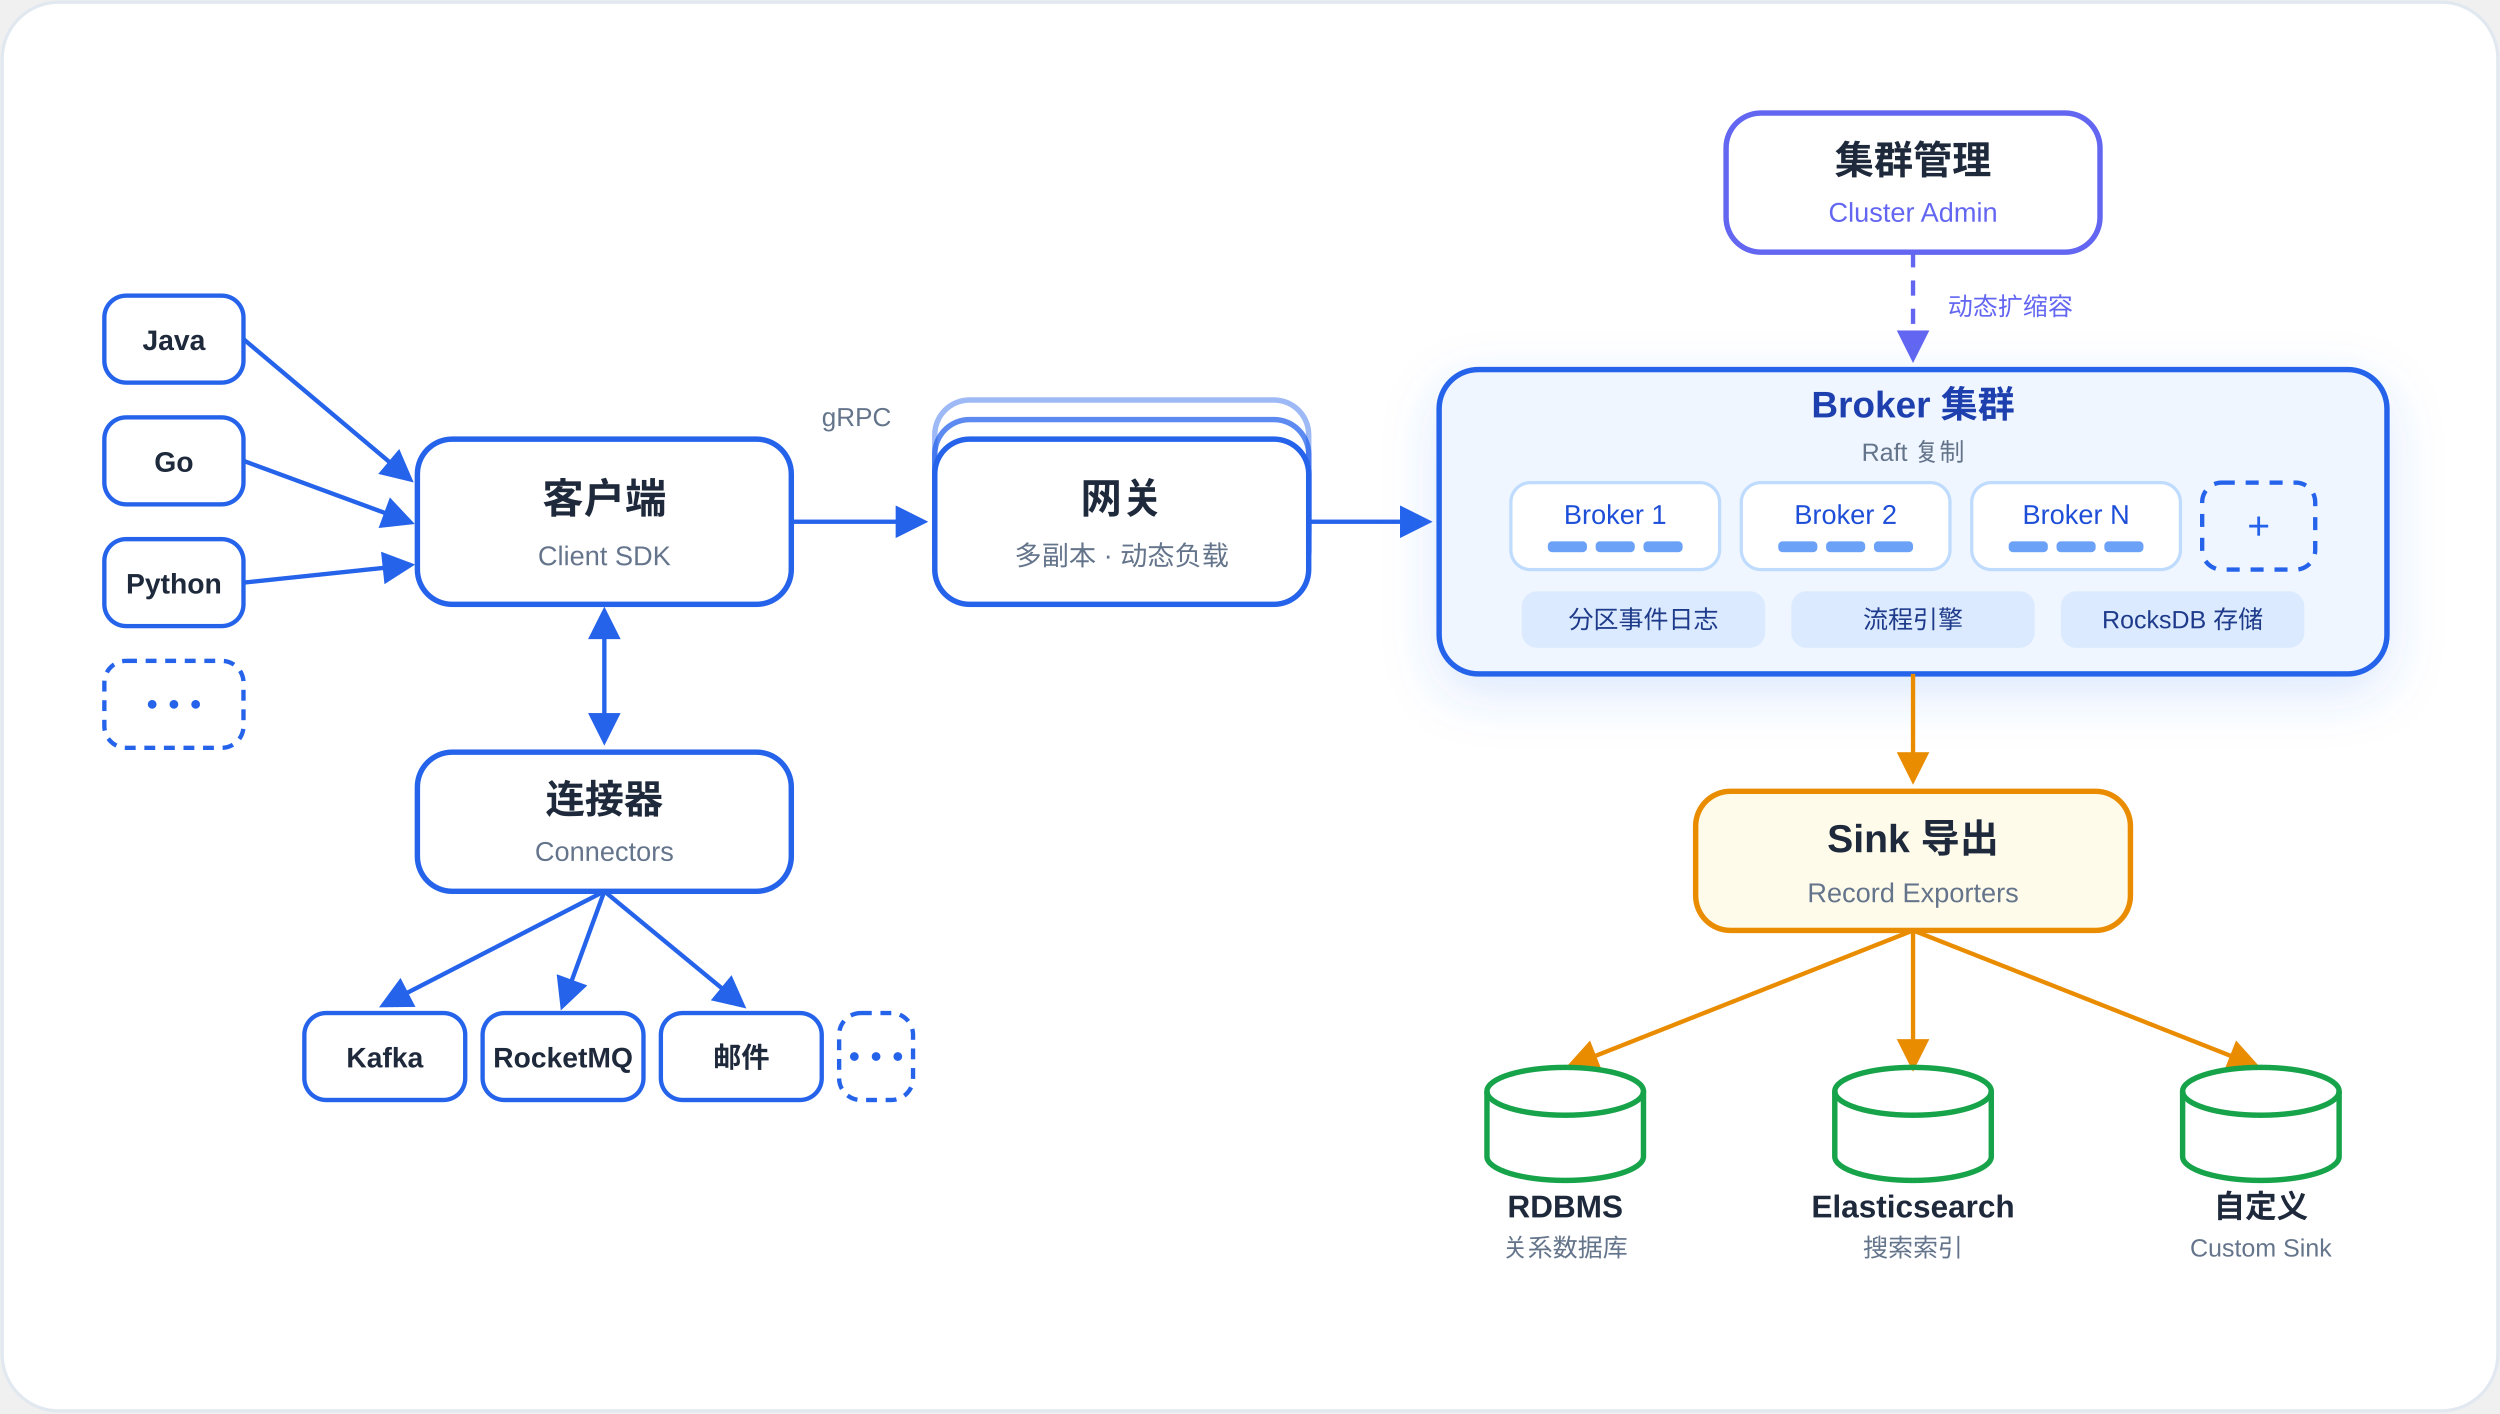
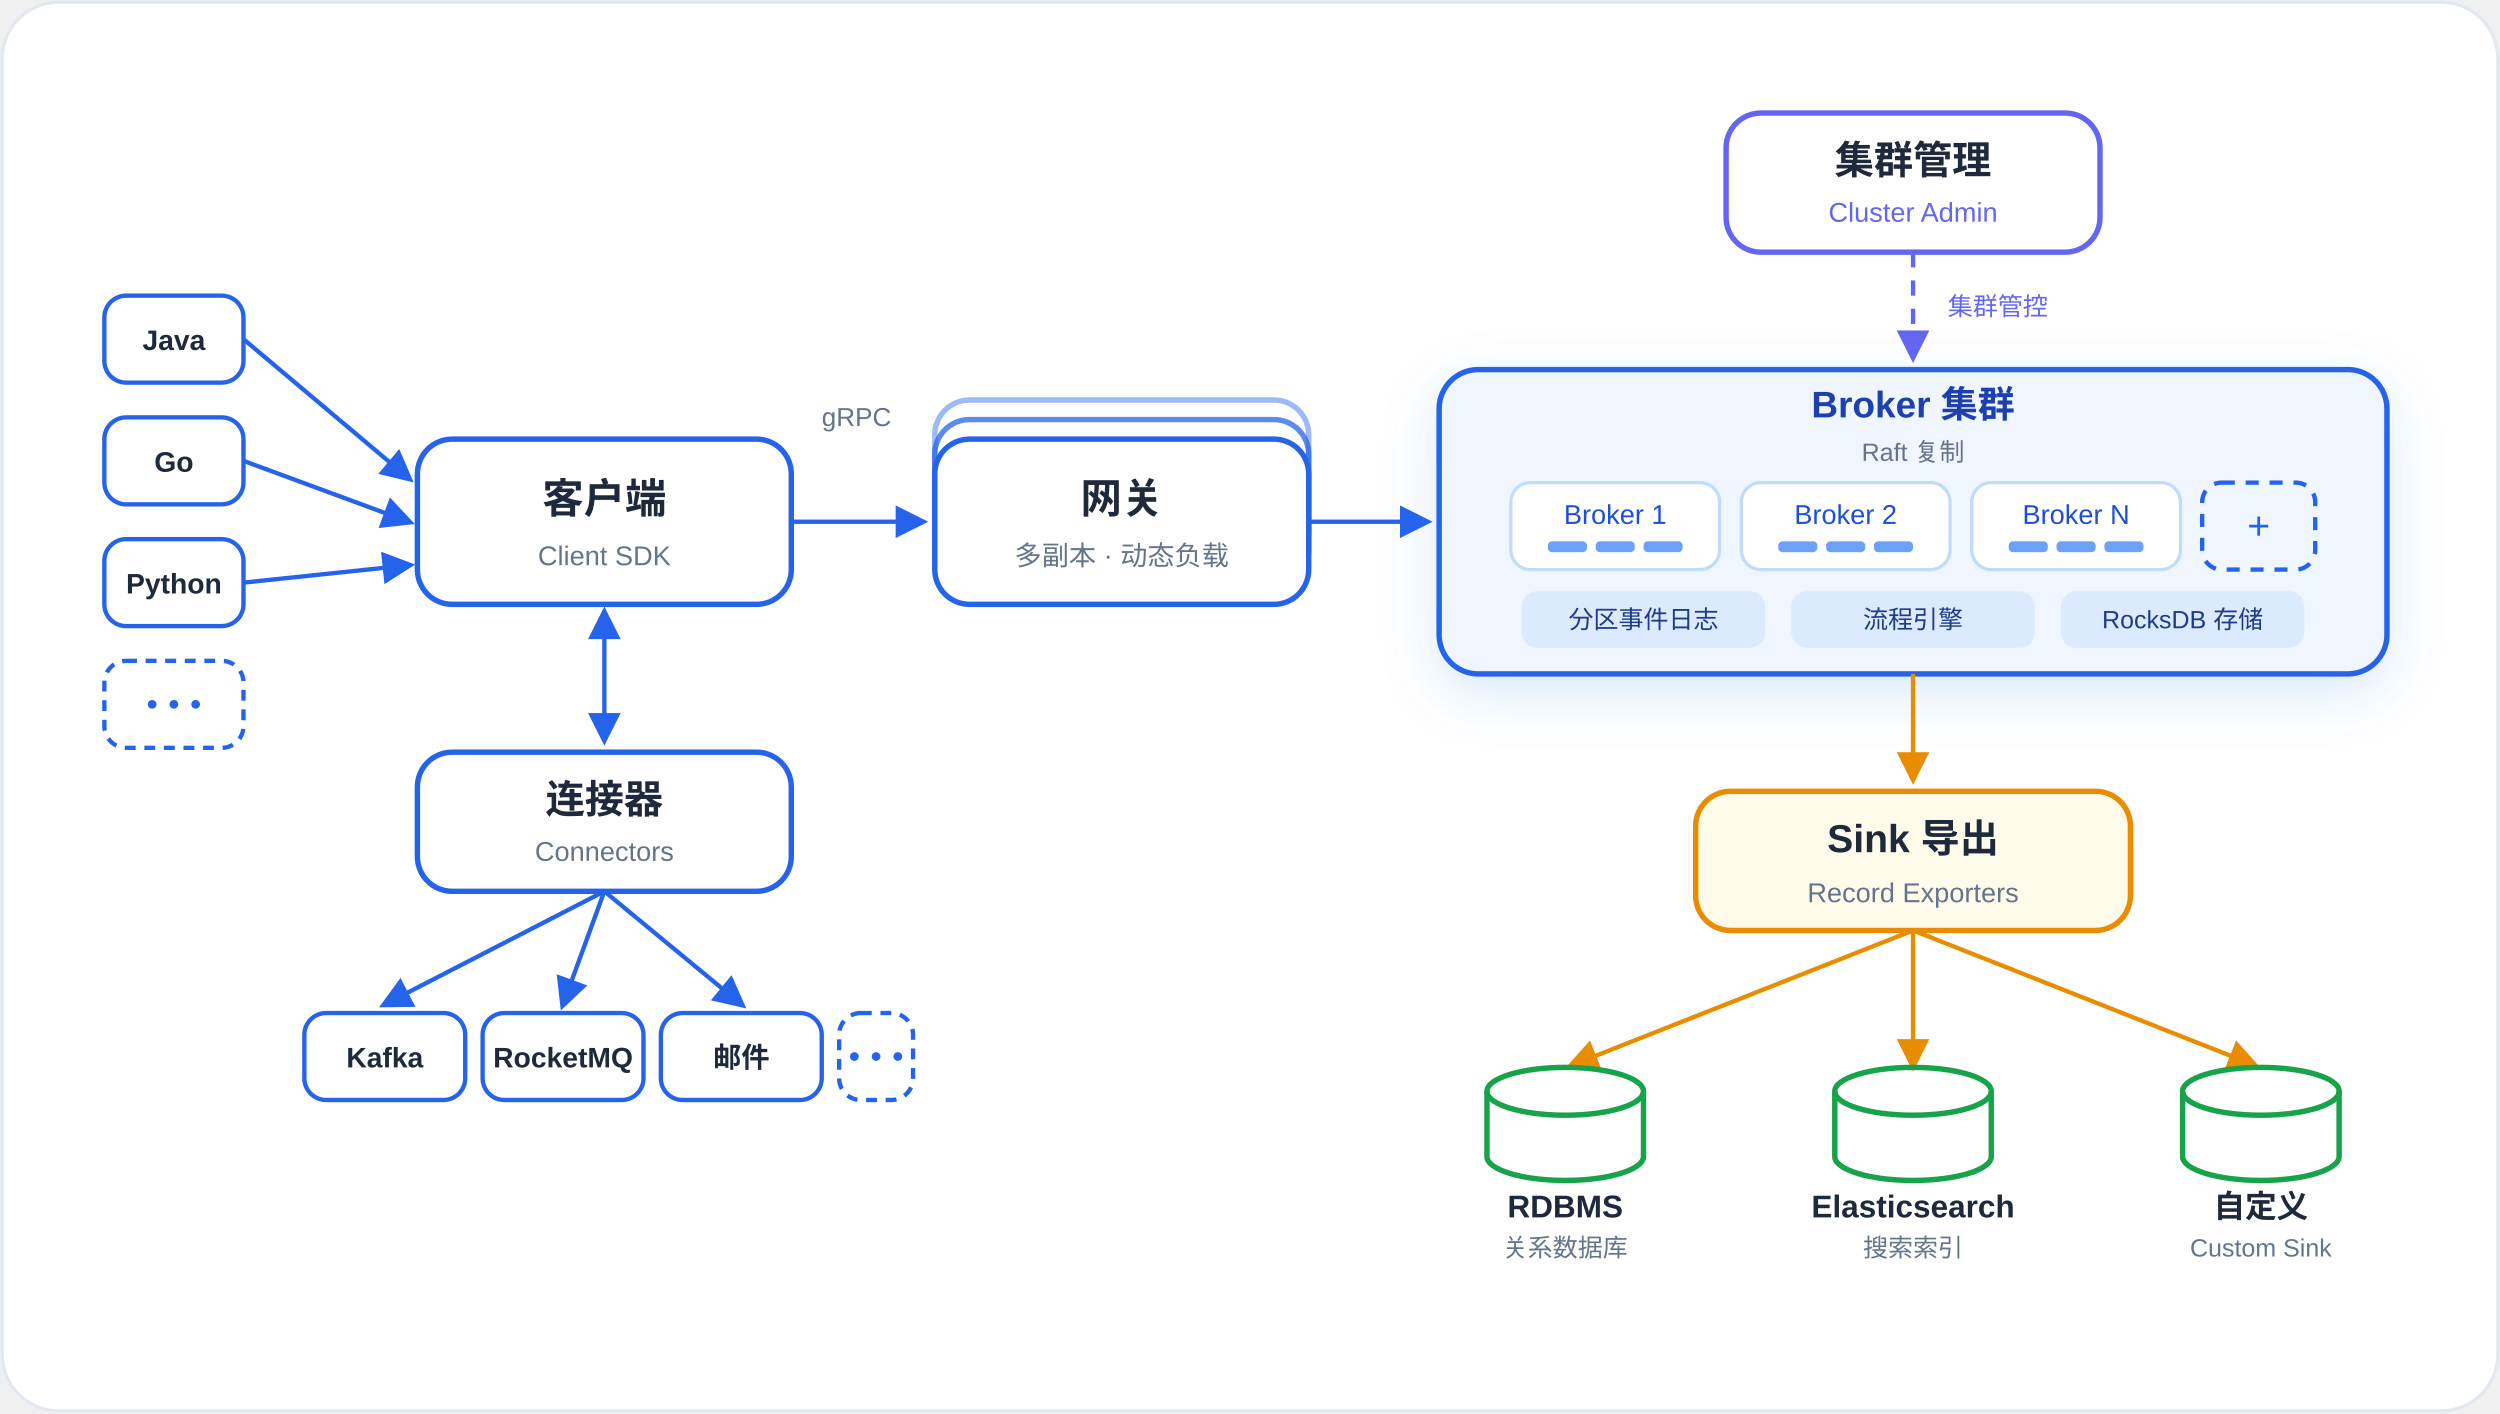
<svg xmlns="http://www.w3.org/2000/svg" width="1150" height="650" viewBox="0 0 1150 650" font-family="-apple-system, 'Helvetica Neue', 'Segoe UI', Arial, 'PingFang SC', 'Microsoft YaHei', sans-serif">
  <defs>
    <linearGradient id="focal" x1="0" y1="0" x2="0" y2="1">
      <stop offset="0" stop-color="#3B82F6" />
      <stop offset="1" stop-color="#1D4ED8" />
    </linearGradient>
    <filter id="glow" x="-30%" y="-30%" width="160%" height="180%">
      <feDropShadow dx="0" dy="8" stdDeviation="12" flood-color="#3B82F6" flood-opacity="0.18" />
    </filter>
    <marker id="arrowBlue" viewBox="0 0 10 10" refX="8" refY="5" markerWidth="7.5" markerHeight="7.5" orient="auto-start-reverse">
      <path d="M0,0 L10,5 L0,10 z" fill="#2563EB" />
    </marker>
    <marker id="arrowOrange" viewBox="0 0 10 10" refX="8" refY="5" markerWidth="7.5" markerHeight="7.5" orient="auto-start-reverse">
      <path d="M0,0 L10,5 L0,10 z" fill="#EA8C00" />
    </marker>
    <marker id="arrowAdmin" viewBox="0 0 10 10" refX="8" refY="5" markerWidth="7.5" markerHeight="7.5" orient="auto-start-reverse">
      <path d="M0,0 L10,5 L0,10 z" fill="#6366F1" />
    </marker>
  </defs>
  <rect x="1" y="1" width="1148" height="648" rx="26" fill="#FFFFFF" stroke="#E2E8F0" stroke-width="1.5" />
  <rect x="48" y="136" width="64" height="40" rx="10" fill="#FFFFFF" stroke="#2563EB" stroke-width="2" />
  <text x="80" y="161" text-anchor="middle" fill="#1E293B" font-size="13" font-weight="600">Java</text>
  <rect x="48" y="192" width="64" height="40" rx="10" fill="#FFFFFF" stroke="#2563EB" stroke-width="2" />
  <text x="80" y="217" text-anchor="middle" fill="#1E293B" font-size="13" font-weight="600">Go</text>
  <rect x="48" y="248" width="64" height="40" rx="10" fill="#FFFFFF" stroke="#2563EB" stroke-width="2" />
  <text x="80" y="273" text-anchor="middle" fill="#1E293B" font-size="13" font-weight="600">Python</text>
  <rect x="48" y="304" width="64" height="40" rx="10" fill="none" stroke="#2563EB" stroke-width="2" stroke-dasharray="5 4" />
  <g fill="#2563EB">
    <circle cx="70" cy="324" r="2" />
    <circle cx="80" cy="324" r="2" />
    <circle cx="90" cy="324" r="2" />
  </g>
  <line x1="112" y1="156" x2="188" y2="220" stroke="#2563EB" stroke-width="2" marker-end="url(#arrowBlue)" />
  <line x1="112" y1="212" x2="188" y2="240" stroke="#2563EB" stroke-width="2" marker-end="url(#arrowBlue)" />
  <line x1="112" y1="268" x2="188" y2="260" stroke="#2563EB" stroke-width="2" marker-end="url(#arrowBlue)" />
  <line x1="278" y1="282" x2="278" y2="340" stroke="#2563EB" stroke-width="2" marker-start="url(#arrowBlue)" marker-end="url(#arrowBlue)" />
  <rect x="192" y="346" width="172" height="64" rx="16" fill="#FFFFFF" stroke="#2563EB" stroke-width="2.5" />
  <text x="278" y="374" text-anchor="middle" fill="#1E293B" font-size="18" font-weight="600">连接器</text>
  <text x="278" y="396" text-anchor="middle" fill="#64748B" font-size="12.5">Connectors</text>
  <line x1="278" y1="410" x2="177" y2="462" stroke="#2563EB" stroke-width="2" marker-end="url(#arrowBlue)" />
  <line x1="278" y1="410" x2="259" y2="462" stroke="#2563EB" stroke-width="2" marker-end="url(#arrowBlue)" />
  <line x1="278" y1="410" x2="341" y2="462" stroke="#2563EB" stroke-width="2" marker-end="url(#arrowBlue)" />
  <rect x="140" y="466" width="74" height="40" rx="10" fill="#FFFFFF" stroke="#2563EB" stroke-width="2" />
  <text x="177" y="491" text-anchor="middle" fill="#1E293B" font-size="13" font-weight="600">Kafka</text>
  <rect x="222" y="466" width="74" height="40" rx="10" fill="#FFFFFF" stroke="#2563EB" stroke-width="2" />
  <text x="259" y="491" text-anchor="middle" fill="#1E293B" font-size="13" font-weight="600">RocketMQ</text>
  <rect x="304" y="466" width="74" height="40" rx="10" fill="#FFFFFF" stroke="#2563EB" stroke-width="2" />
  <text x="341" y="491" text-anchor="middle" fill="#1E293B" font-size="13" font-weight="600">邮件</text>
  <rect x="386" y="466" width="34" height="40" rx="10" fill="none" stroke="#2563EB" stroke-width="2" stroke-dasharray="5 4" />
  <g fill="#2563EB">
    <circle cx="393" cy="486" r="2" />
    <circle cx="403" cy="486" r="2" />
    <circle cx="413" cy="486" r="2" />
  </g>
  <rect x="192" y="202" width="172" height="76" rx="16" fill="#FFFFFF" stroke="#2563EB" stroke-width="2.5" />
  <text x="278" y="236" text-anchor="middle" fill="#1E293B" font-size="19" font-weight="600">客户端</text>
  <text x="278" y="260" text-anchor="middle" fill="#64748B" font-size="12.5">Client SDK</text>
  <line x1="364" y1="240" x2="424" y2="240" stroke="#2563EB" stroke-width="2" marker-end="url(#arrowBlue)" />
  <text x="394" y="196" text-anchor="middle" fill="#64748B" font-size="12">gRPC</text>
  <rect x="430" y="184" width="172" height="76" rx="16" fill="#FFFFFF" stroke="#2563EB" stroke-width="2.5" opacity="0.45" />
  <rect x="430" y="193" width="172" height="76" rx="16" fill="#FFFFFF" stroke="#2563EB" stroke-width="2.5" opacity="0.75" />
  <rect x="430" y="202" width="172" height="76" rx="16" fill="#FFFFFF" stroke="#2563EB" stroke-width="2.5" />
  <text x="516" y="236" text-anchor="middle" fill="#1E293B" font-size="19" font-weight="600">网关</text>
  <text x="516" y="260" text-anchor="middle" fill="#64748B" font-size="12.5">多副本 · 动态负载</text>
  <line x1="602" y1="240" x2="656" y2="240" stroke="#2563EB" stroke-width="2" marker-end="url(#arrowBlue)" />
  <rect x="794" y="52" width="172" height="64" rx="16" fill="#FFFFFF" stroke="#6366F1" stroke-width="2.5" />
  <text x="880" y="80" text-anchor="middle" fill="#1E293B" font-size="18" font-weight="600">集群管理</text>
  <text x="880" y="102" text-anchor="middle" fill="#6366F1" font-size="12.5">Cluster Admin</text>
  <line x1="880" y1="116" x2="880" y2="164" stroke="#6366F1" stroke-width="2" stroke-dasharray="7 6" marker-end="url(#arrowAdmin)" />
-   <text x="896" y="145" fill="#6366F1" font-size="11.5">动态扩缩容</text>
+   <text x="896" y="145" fill="#6366F1" font-size="11.5">集群管控</text>
  <rect x="662" y="170" width="436" height="140" rx="18" fill="#EFF6FF" stroke="#2563EB" stroke-width="2.5" filter="url(#glow)" />
  <text x="880" y="192" text-anchor="middle" fill="#1E40AF" font-size="17" font-weight="600">Broker 集群</text>
  <text x="880" y="212" text-anchor="middle" fill="#64748B" font-size="11.5">Raft 复制</text>
  <g font-size="12.5" fill="#1D4ED8">
    <rect x="695" y="222" width="96" height="40" rx="9" fill="#FFFFFF" stroke="#BFDBFE" stroke-width="1.5" />
    <text x="743" y="241" text-anchor="middle">Broker 1</text>
    <rect x="801" y="222" width="96" height="40" rx="9" fill="#FFFFFF" stroke="#BFDBFE" stroke-width="1.5" />
    <text x="849" y="241" text-anchor="middle">Broker 2</text>
    <rect x="907" y="222" width="96" height="40" rx="9" fill="#FFFFFF" stroke="#BFDBFE" stroke-width="1.5" />
    <text x="955" y="241" text-anchor="middle">Broker N</text>
    <rect x="1013" y="222" width="52" height="40" rx="9" fill="none" stroke="#2563EB" stroke-width="2" stroke-dasharray="6 5" />
    <text x="1039" y="248" text-anchor="middle" fill="#2563EB" font-size="18">+</text>
  </g>
  <g fill="#3B82F6" opacity="0.75">
    <rect x="712" y="249" width="18" height="5" rx="2" />
    <rect x="734" y="249" width="18" height="5" rx="2" />
    <rect x="756" y="249" width="18" height="5" rx="2" />
    <rect x="818" y="249" width="18" height="5" rx="2" />
    <rect x="840" y="249" width="18" height="5" rx="2" />
    <rect x="862" y="249" width="18" height="5" rx="2" />
    <rect x="924" y="249" width="18" height="5" rx="2" />
    <rect x="946" y="249" width="18" height="5" rx="2" />
    <rect x="968" y="249" width="18" height="5" rx="2" />
  </g>
  <g font-size="11.5" fill="#1E3A8A">
    <rect x="700" y="272" width="112" height="26" rx="7" fill="#DBEAFE" />
    <text x="756" y="289" text-anchor="middle">分区事件日志</text>
    <rect x="824" y="272" width="112" height="26" rx="7" fill="#DBEAFE" />
    <text x="880" y="289" text-anchor="middle">流程引擎</text>
    <rect x="948" y="272" width="112" height="26" rx="7" fill="#DBEAFE" />
    <text x="1004" y="289" text-anchor="middle">RocksDB 存储</text>
  </g>
  <line x1="880" y1="310" x2="880" y2="358" stroke="#EA8C00" stroke-width="2" marker-end="url(#arrowOrange)" />
  <rect x="780" y="364" width="200" height="64" rx="16" fill="#FFFBEB" stroke="#EA8C00" stroke-width="2.5" />
  <text x="880" y="392" text-anchor="middle" fill="#1E293B" font-size="18" font-weight="600">Sink 导出</text>
  <text x="880" y="415" text-anchor="middle" fill="#64748B" font-size="12.5">Record Exporters</text>
  <line x1="880" y1="428" x2="723" y2="490" stroke="#EA8C00" stroke-width="2" marker-end="url(#arrowOrange)" />
  <line x1="880" y1="428" x2="880" y2="490" stroke="#EA8C00" stroke-width="2" marker-end="url(#arrowOrange)" />
  <line x1="880" y1="428" x2="1037" y2="490" stroke="#EA8C00" stroke-width="2" marker-end="url(#arrowOrange)" />
  <g stroke="#16A34A" stroke-width="2.5" fill="none">
    <ellipse cx="720" cy="502" rx="36" ry="11" />
    <path d="M684,502 L684,532 A36,11 0 0 0 756,532 L756,502" />
    <ellipse cx="880" cy="502" rx="36" ry="11" />
    <path d="M844,502 L844,532 A36,11 0 0 0 916,532 L916,502" />
    <ellipse cx="1040" cy="502" rx="36" ry="11" />
    <path d="M1004,502 L1004,532 A36,11 0 0 0 1076,532 L1076,502" />
  </g>
  <g text-anchor="middle">
    <text x="720" y="560" fill="#1E293B" font-size="14.5" font-weight="600">RDBMS</text>
    <text x="720" y="578" fill="#64748B" font-size="11.5">关系数据库</text>
    <text x="880" y="560" fill="#1E293B" font-size="14.5" font-weight="600">Elasticsearch</text>
    <text x="880" y="578" fill="#64748B" font-size="11.5">搜索索引</text>
    <text x="1040" y="560" fill="#1E293B" font-size="14.5" font-weight="600">自定义</text>
    <text x="1040" y="578" fill="#64748B" font-size="11.5">Custom Sink</text>
  </g>
</svg>
